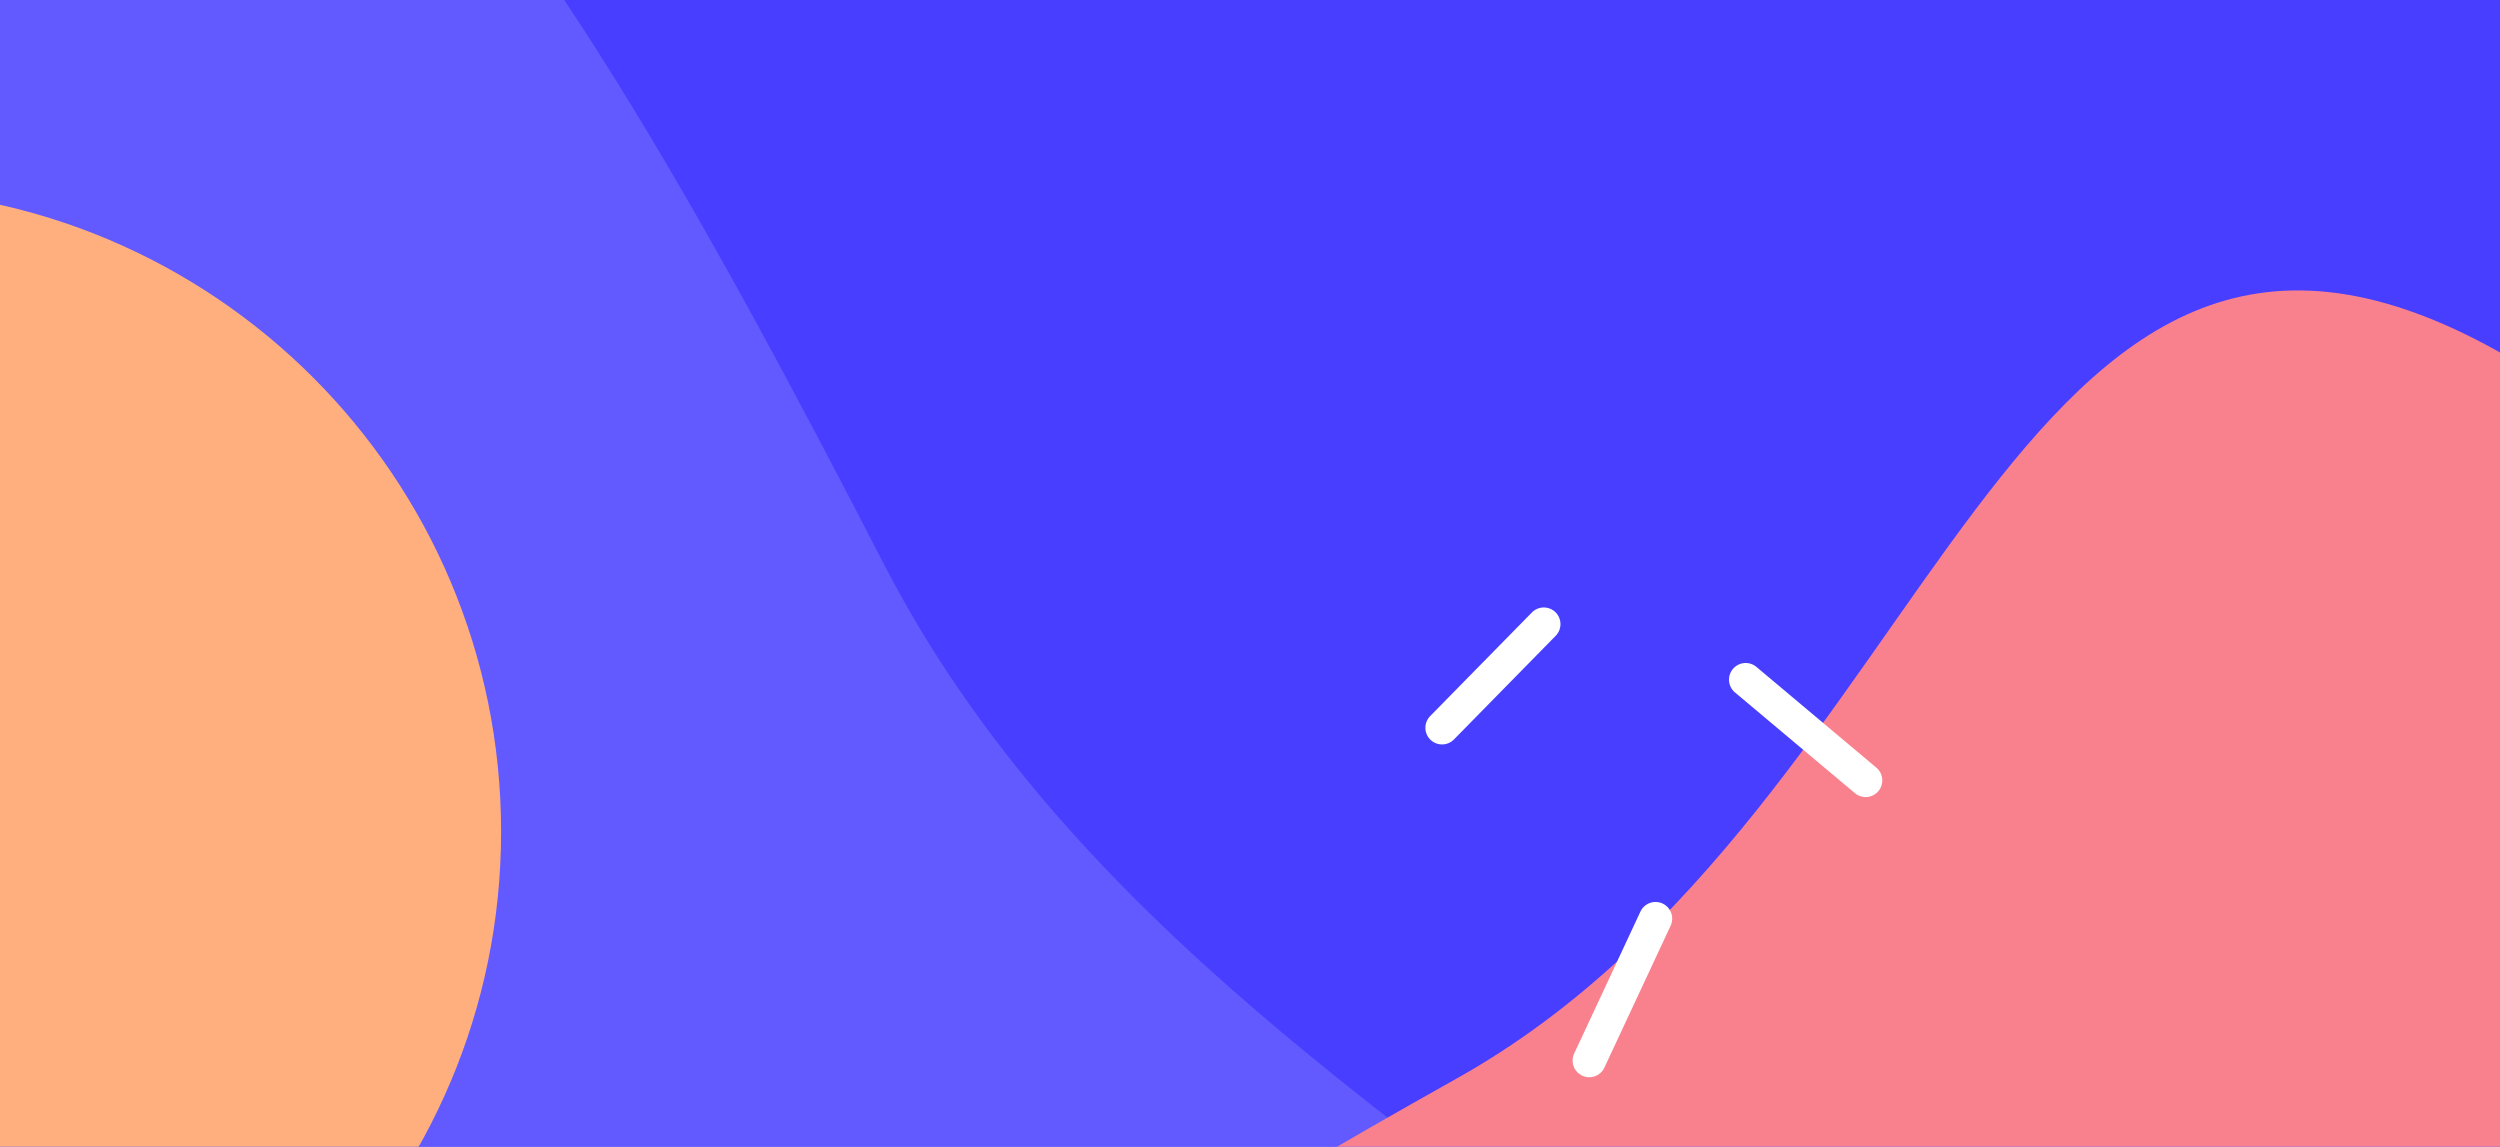
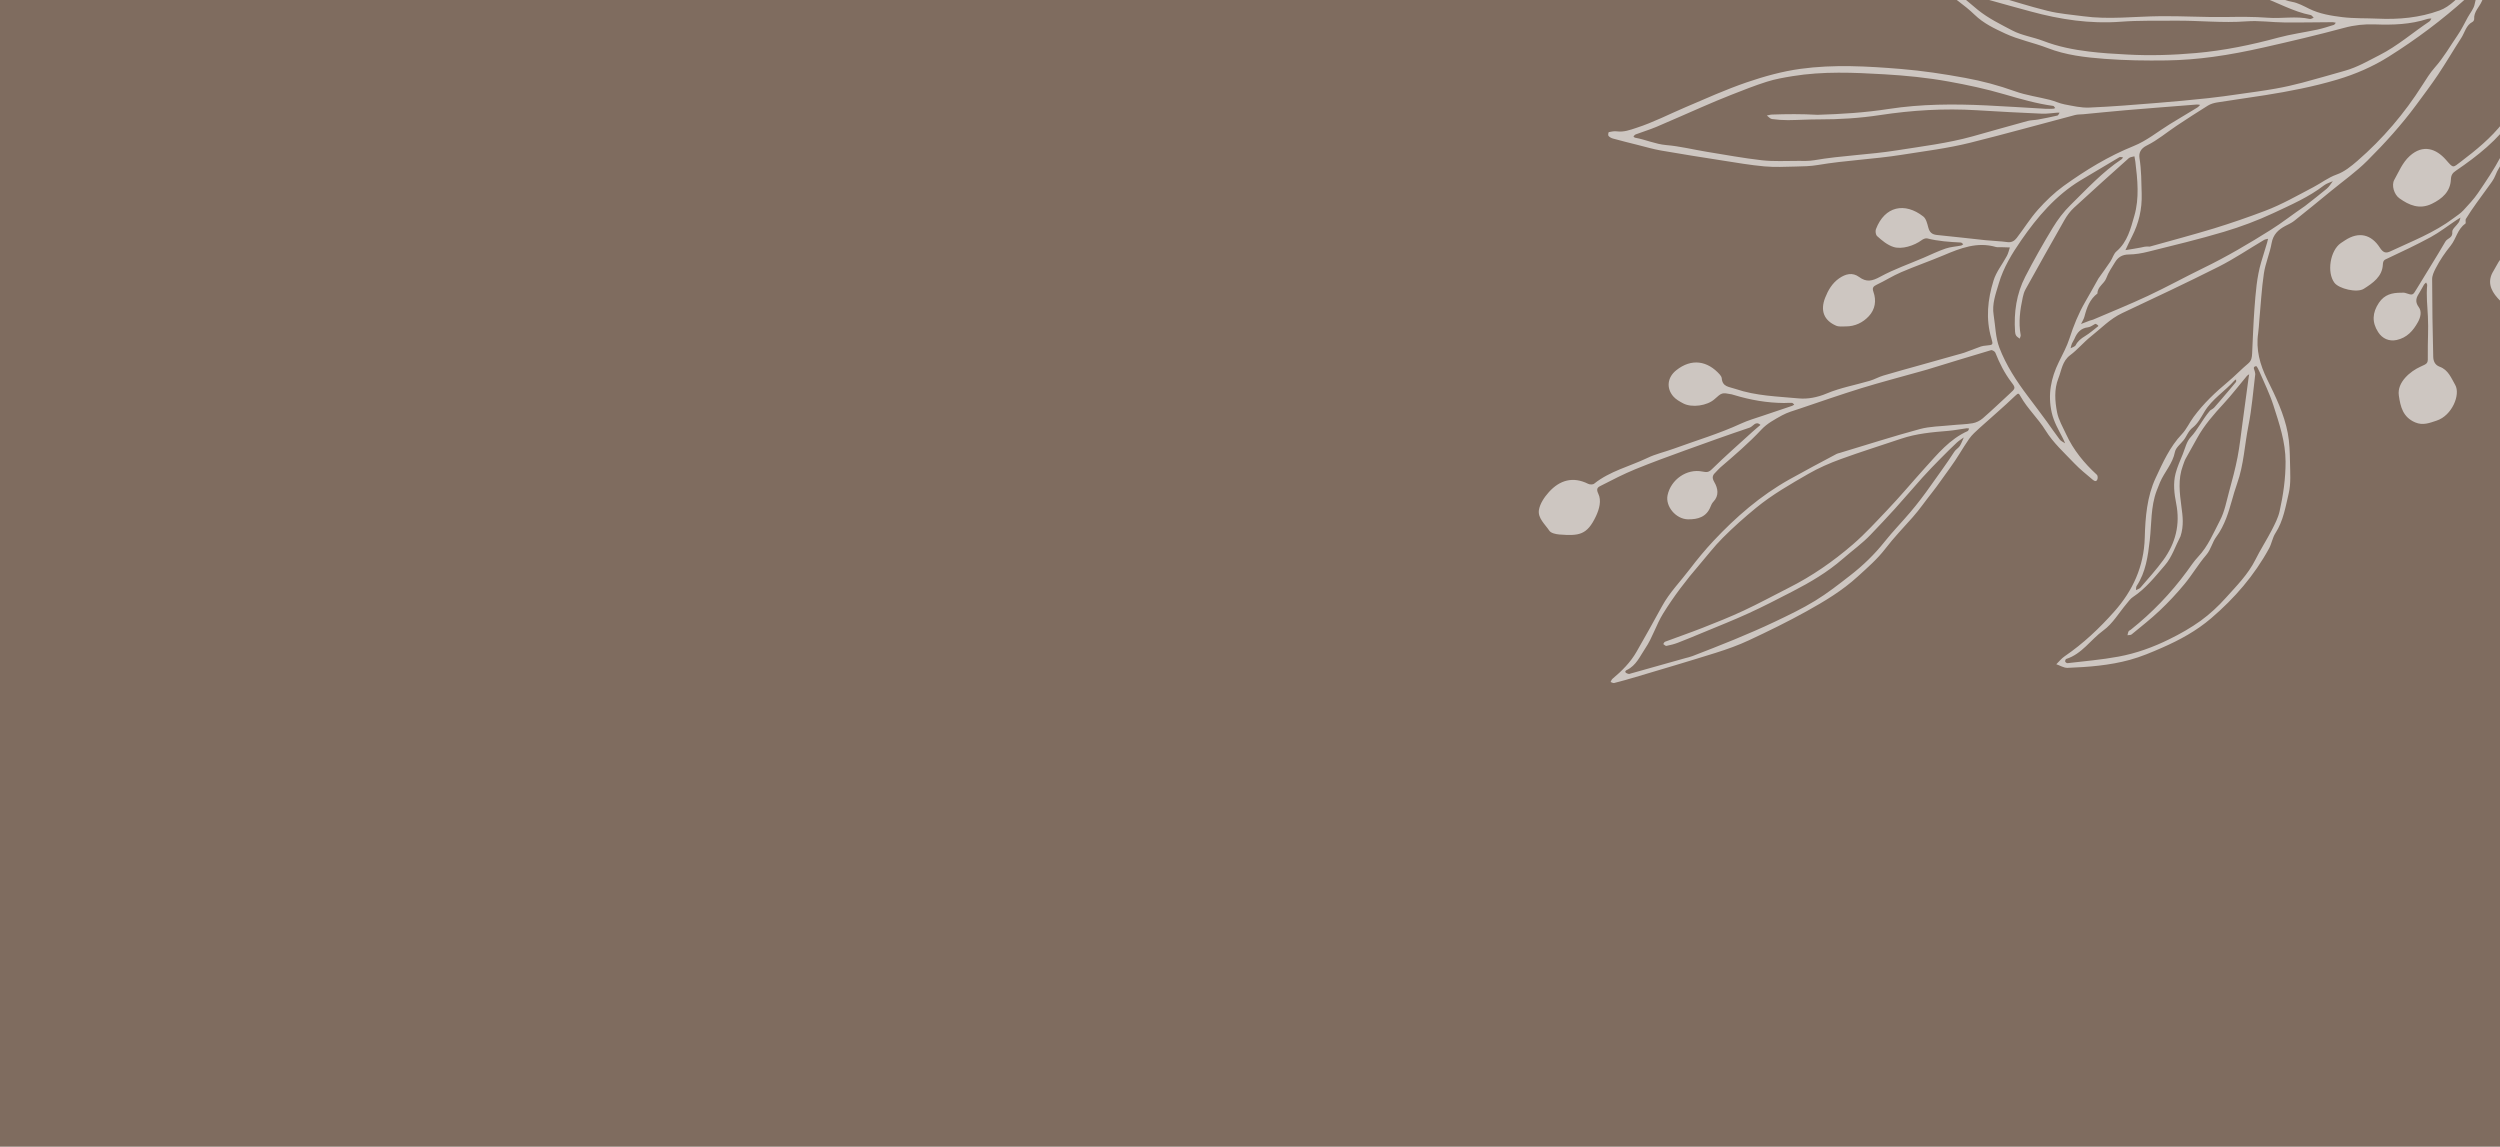
- <svg xmlns="http://www.w3.org/2000/svg" xmlns:xlink="http://www.w3.org/1999/xlink" width="375" height="172" viewBox="0 0 375 172">
+ <svg xmlns="http://www.w3.org/2000/svg" width="375" height="172" viewBox="0 0 375 172">
  <defs>
-     <path id="a" d="M0 0h375v172H0z" />
+     <filter x="0%" y="0%" width="100%" height="100%" id="f857aee03c">
+       <feColorMatrix values="0 0 0 0 1 0 0 0 0 1 0 0 0 0 1 0 0 0 1 0" color-interpolation-filters="sRGB" />
+     </filter>
+     <mask id="c4bd7d3926">
+       <g filter="url(#f857aee03c)">
+         <rect x="-144" width="1728" fill="#000000" y="-81" height="972" fill-opacity="0.61" />
+       </g>
+     </mask>
  </defs>
-   <g fill="none" fill-rule="evenodd">
-     <mask id="b" fill="#fff">
-       <use xlink:href="#a" />
-     </mask>
-     <use xlink:href="#a" fill="#483EFF" />
-     <g mask="url(#b)">
-       <g transform="translate(-151.029 -133.957)">
-         <path fill="#6259FF" d="M79.546 349.634c54.547 128.646 292.524 204.132 354.626 99.852 62.102-104.28-95.035-123.204-150.583-230.963-55.547-107.759-98.711-175.015-178.973-150.466C24.354 92.607 25 220.987 79.546 349.634Z" />
-         <ellipse cx="129.864" cy="258.711" fill="#FFAF7E" rx="96.329" ry="96.373" />
-         <path fill="#F9818E" d="M464.88 433.146c87.31-40.69 133.585-206.525 60.253-246.82-73.333-40.293-82.587 68.465-155.485 109.343-72.898 40.877-118.192 72.245-99.348 126.973 18.845 54.728 107.27 51.194 194.58 10.504Z" />
-         <g stroke="#FFF" stroke-linecap="round" stroke-linejoin="bevel" stroke-width="5">
-           <path d="m367.336 243.125 15.263-15.549M430.872 251.016l-17.995-15.112M399.36 271.751l-9.94 21.293" />
-         </g>
-       </g>
+   <g clip-path="url(#23113c4293)">
+     <path fill="#7f6c5f" d="M 0 0 L 375 0 L 375 172 L 0 172 Z M 0 0 " fill-opacity="1" fill-rule="nonzero" />
+   </g>
+   <g mask="url(#c4bd7d3926)" transform="translate(-155, 0) scale(0.6)">
+     <g transform="matrix(1, 0, 0, 1, 601, 0.000000000000039746)">
+       <path fill="#ffffff" d="M 270.723 54.547 C 271.672 53.855 272.52 53.301 273.195 52.566 C 274.484 51.176 275.805 49.777 276.855 48.227 C 278.84 45.312 280.828 42.371 282.477 39.254 C 284.02 36.332 285.141 33.172 286.41 30.109 C 286.488 29.914 286.23 29.57 286.133 29.293 C 285.926 29.387 285.629 29.418 285.52 29.582 C 281.777 35.004 276.715 38.98 271.352 42.648 C 270.531 43.203 270.109 43.684 270.055 44.863 C 269.926 47.902 267.898 49.684 265.289 50.949 C 262.215 52.438 259.629 51.324 257.164 49.562 C 255.867 48.641 255.141 46.316 255.91 44.945 C 257.074 42.895 257.926 40.668 259.766 38.996 C 263.109 35.973 266.391 37.203 268.777 39.906 C 270.738 42.137 270.48 41.992 272.59 40.387 C 276.383 37.512 280.086 34.477 283.055 30.691 C 284.148 29.293 285.41 28.027 286.527 26.656 C 288.129 24.707 288.352 22.199 289.016 19.91 C 290.117 16.133 290.988 12.297 291.77 8.441 C 292.898 2.891 293.746 -2.715 294.938 -8.258 C 295.707 -11.867 296.859 -15.402 297.887 -18.969 C 298.414 -20.758 299.047 -22.516 299.621 -24.293 C 299.684 -24.508 299.652 -24.754 299.668 -24.984 C 299.48 -24.82 299.289 -24.66 299.105 -24.48 C 297.734 -23.141 296.312 -21.836 294.992 -20.438 C 291.355 -16.59 287.895 -12.547 284.059 -8.895 C 282.52 -7.434 280.641 -6.348 279.754 -4.309 C 279.094 -2.805 278.457 -1.293 277.828 0.23 C 277.199 1.75 275.75 2.91 275.875 4.77 C 275.891 4.988 275.688 5.352 275.492 5.453 C 273.828 6.309 273.543 8.121 272.648 9.492 C 270.68 12.527 268.852 15.66 266.84 18.672 C 265.113 21.25 263.223 23.742 261.383 26.242 C 257.703 31.223 253.539 35.812 249.164 40.176 C 246.41 42.93 243.188 45.207 240.16 47.691 C 237.078 50.227 233.988 52.75 230.863 55.234 C 230.203 55.754 229.414 56.086 228.668 56.484 C 226.902 57.422 225.621 58.605 225.234 60.797 C 224.789 63.352 223.684 65.801 223.305 68.363 C 222.73 72.223 222.535 76.141 222.168 80.031 C 222.074 81.105 222.039 82.199 221.879 83.262 C 221.258 87.406 222.328 91.176 224.141 94.871 C 226.266 99.172 228.375 103.523 229.277 108.27 C 229.734 110.664 229.785 113.16 229.836 115.609 C 229.879 118.195 230.09 120.879 229.512 123.344 C 228.711 126.707 228.168 130.234 226.199 133.27 C 225.461 134.406 225.262 135.871 224.617 137.074 C 220.934 143.84 215.984 149.555 210.137 154.555 C 206.445 157.727 202.258 159.996 197.848 161.93 C 195.215 163.086 192.535 164.219 189.777 164.969 C 184.711 166.352 179.465 166.762 174.227 166.965 C 173.305 167 172.344 166.375 171.41 166.062 C 172.094 165.391 172.703 164.605 173.492 164.074 C 178.148 160.898 182.238 157.023 185.914 152.875 C 190.5 147.715 193.328 141.637 193.523 134.41 C 193.656 129.348 194.082 124.094 196.262 119.457 C 198.039 115.652 199.797 111.691 202.812 108.523 C 203.988 107.281 204.695 105.641 205.742 104.227 C 208.23 100.848 211.207 98.051 214.383 95.398 C 216.105 93.957 217.664 92.309 219.387 90.867 C 220.234 90.16 220.32 89.305 220.367 88.344 C 220.547 84.602 220.668 80.852 220.949 77.109 C 221.25 73.207 221.516 69.289 222.637 65.508 C 223.121 63.895 223.633 62.277 224.113 60.664 C 224.207 60.348 224.266 60.016 224.348 59.695 C 223.996 59.793 223.617 59.82 223.316 60.004 C 219.562 62.223 215.934 64.68 212.059 66.645 C 204.066 70.672 195.969 74.469 187.875 78.281 C 184.855 79.699 182.613 82.09 180.074 84.102 C 178.254 85.543 176.746 87.402 174.879 88.793 C 172.867 90.301 172.727 92.586 171.922 94.598 C 170.832 97.367 171.07 100.289 171.602 103.078 C 171.973 104.977 173.035 106.754 173.867 108.559 C 175.68 112.508 178.379 115.781 181.559 118.703 C 181.762 118.891 181.797 119.43 181.711 119.734 C 181.465 120.578 180.891 120.246 180.488 119.906 C 178.945 118.59 177.34 117.336 175.941 115.863 C 173.414 113.207 170.609 110.676 168.715 107.602 C 166.844 104.582 164.227 102.195 162.5 99.145 C 162.027 98.305 161.957 98.152 161.121 98.965 C 158.246 101.73 155.176 104.32 152.223 107 C 151.297 107.848 150.328 108.699 149.613 109.719 C 147.957 112.098 146.559 114.668 144.836 116.984 C 143.297 119.051 141.891 121.203 140.277 123.23 C 138.676 125.23 137.223 127.375 135.504 129.312 C 133.203 131.906 130.785 134.41 128.68 137.16 C 126.652 139.797 124.191 141.922 121.773 144.129 C 117.918 147.66 113.465 150.328 108.945 152.836 C 104.281 155.43 99.457 157.781 94.625 160.043 C 91.949 161.305 89.133 162.301 86.309 163.195 C 79.66 165.285 72.98 167.254 66.301 169.242 C 64.504 169.785 62.703 170.281 60.879 170.75 C 60.617 170.816 60.277 170.598 59.977 170.5 C 60.129 170.23 60.23 169.895 60.449 169.707 C 62.809 167.734 64.973 165.582 66.504 162.879 C 68.641 159.121 70.77 155.371 72.832 151.57 C 74.703 148.129 77.449 145.371 79.781 142.285 C 81.652 139.828 83.586 137.488 85.695 135.234 C 91.328 129.23 97.457 123.902 104.703 119.844 C 108.602 117.664 112.551 115.566 116.5 113.473 C 116.738 113.352 117.004 113.305 117.27 113.23 C 123.941 111.227 130.578 109.086 137.301 107.266 C 139.824 106.582 142.543 106.586 145.18 106.305 C 146.957 106.117 148.75 106.109 150.496 105.809 C 151.387 105.656 152.324 105.184 153.008 104.598 C 155.277 102.629 157.445 100.551 159.652 98.52 C 161.238 97.074 161.309 97.027 160.164 95.527 C 158.457 93.273 157.211 90.801 156.172 88.176 C 156.047 87.852 155.375 87.461 155.094 87.543 C 149.793 89.105 144.508 90.746 139.223 92.359 C 138.625 92.547 138.016 92.711 137.402 92.875 C 132.469 94.262 127.5 95.562 122.602 97.066 C 117.457 98.66 112.359 100.438 107.254 102.164 C 105.762 102.664 104.211 103.09 102.852 103.836 C 101.031 104.844 99.102 105.871 97.719 107.363 C 94.508 110.801 90.953 113.824 87.418 116.867 C 87.039 117.191 86.723 117.605 86.359 117.949 C 85.559 118.699 85.18 119.273 85.906 120.512 C 86.797 122.039 87.188 123.879 85.652 125.469 C 85.352 125.777 85.141 126.223 84.984 126.629 C 83.977 129.258 81.785 129.875 79.316 129.832 C 76.281 129.773 73.633 126.559 74.227 123.793 C 75.059 119.895 79.027 117.09 82.93 117.887 C 84.031 118.109 84.5 118.105 85.352 117.258 C 88.617 114.047 92.07 111.027 95.469 107.934 C 96.105 107.348 96.793 106.801 97.453 106.23 C 96.234 105.109 95.598 106.625 94.746 106.91 C 89.34 108.719 83.973 110.656 78.602 112.598 C 74.426 114.117 70.234 115.641 66.125 117.32 C 63.215 118.52 60.398 119.969 57.594 121.41 C 56.922 121.75 56.227 122.035 56.91 123.434 C 57.742 125.113 57.156 127.289 56.324 129.047 C 54.098 133.77 52.113 133.996 47.18 133.625 C 46.305 133.555 45.074 133.289 44.668 132.68 C 43.594 131.078 41.762 129.527 42.059 127.539 C 42.301 125.93 43.43 124.27 44.57 123.008 C 47.27 120.027 50.566 119.047 54.391 120.965 C 54.789 121.16 55.551 121.18 55.867 120.922 C 59.824 117.758 64.75 116.605 69.195 114.48 C 71.246 113.488 73.523 112.992 75.684 112.203 C 81.336 110.133 87.125 108.422 92.602 105.891 C 94.352 105.082 96.223 104.555 98.051 103.93 C 100.473 103.105 102.906 102.301 105.328 101.477 C 105.535 101.41 105.719 101.258 105.902 101.152 C 105.707 101 105.523 100.727 105.32 100.711 C 104.652 100.676 103.969 100.758 103.301 100.75 C 99.094 100.715 94.996 100.008 90.977 98.793 C 90.738 98.719 90.488 98.633 90.246 98.582 C 87.816 98.121 87.812 98.133 85.969 99.789 C 84.145 101.43 80.336 101.996 78.145 100.852 C 77.234 100.371 76.258 99.824 75.609 99.051 C 73.863 96.961 74.199 94.332 76.375 92.582 C 80.234 89.492 84.234 90.199 87.285 93.641 C 87.5 93.891 87.723 94.223 87.762 94.527 C 87.941 96.742 89.523 96.656 91.215 97.238 C 96.383 98.996 101.746 99.102 107.027 99.602 C 109.219 99.812 111.652 99.363 113.977 98.383 C 117.41 96.93 121.184 96.258 124.789 95.195 C 125.949 94.859 127.027 94.223 128.184 93.887 C 131.199 92.984 134.25 92.164 137.277 91.312 C 140.387 90.438 143.48 89.566 146.59 88.691 C 147.191 88.52 147.82 88.379 148.402 88.172 C 149.797 87.672 151.176 87.121 152.566 86.621 C 152.973 86.48 153.418 86.434 153.848 86.395 C 155.602 86.234 155.66 86.227 155.184 84.621 C 153.73 79.723 154.246 74.859 155.723 70.121 C 156.395 67.938 157.961 66.027 159.059 63.969 C 159.41 63.32 159.559 62.57 159.801 61.863 C 159.055 61.84 158.305 61.824 157.547 61.793 C 157.129 61.785 156.684 61.848 156.293 61.742 C 151.629 60.391 147.453 62.035 143.262 63.812 C 139.738 65.301 136.125 66.543 132.617 68.055 C 130.523 68.949 128.582 70.199 126.52 71.168 C 125.637 71.59 125.336 71.969 125.688 72.953 C 126.484 75.176 126.113 77.363 124.535 79.055 C 123.051 80.645 121.09 81.602 118.809 81.602 C 117.977 81.602 117.047 81.73 116.336 81.414 C 113.344 80.102 112.34 77.695 113.629 74.418 C 114.348 72.582 115.371 70.805 117.105 69.594 C 118.723 68.473 120.441 68.016 122.117 69.25 C 123.977 70.629 125.422 70.258 127.395 69.18 C 130.859 67.293 134.633 65.988 138.273 64.422 C 140.09 63.641 141.875 62.766 143.754 62.129 C 144.973 61.715 146.305 61.648 147.59 61.395 C 147.793 61.355 147.961 61.18 148.152 61.062 C 147.957 60.91 147.766 60.648 147.562 60.633 C 144.734 60.484 141.914 60.312 139.145 59.602 C 138.738 59.5 138.129 59.754 137.758 60.035 C 135.863 61.438 132.77 62.406 130.707 61.742 C 129.156 61.242 127.824 60.125 126.609 59.023 C 126.258 58.699 126.125 57.781 126.32 57.285 C 128.527 51.508 133.547 50.52 138.148 54.117 C 138.867 54.672 139.152 55.918 139.41 56.891 C 139.727 58.086 140.34 58.625 141.582 58.746 C 145.633 59.129 149.684 59.641 153.734 60.051 C 155.559 60.242 157.398 60.273 159.199 60.527 C 160.27 60.676 160.988 60.176 161.516 59.484 C 163.309 57.168 164.852 54.641 166.797 52.449 C 168.734 50.281 170.867 48.211 173.211 46.512 C 178.691 42.57 184.438 39.047 190.75 36.504 C 194.027 35.188 196.789 32.891 199.781 31.047 C 202.066 29.641 204.371 28.285 206.668 26.883 C 206.938 26.723 207.137 26.441 207.375 26.223 C 207.094 26.191 206.82 26.109 206.555 26.129 C 200.633 26.598 194.715 27.051 188.801 27.551 C 185.238 27.852 181.691 28.227 178.121 28.562 C 177.453 28.625 176.746 28.582 176.102 28.754 C 167.355 31.062 158.656 33.492 149.879 35.684 C 144.25 37.086 138.473 37.793 132.738 38.703 C 125.777 39.812 118.73 40.074 111.793 41.25 C 109.969 41.566 108.078 41.594 106.223 41.637 C 103.625 41.699 101.02 41.828 98.445 41.598 C 94.973 41.285 91.52 40.688 88.074 40.148 C 82.895 39.344 77.719 38.523 72.551 37.625 C 70.574 37.277 68.633 36.695 66.691 36.215 C 64.656 35.707 62.629 35.203 60.602 34.645 C 60.184 34.535 59.727 34.293 59.457 33.973 C 59.305 33.789 59.426 33.055 59.535 33.031 C 60.191 32.891 60.891 32.75 61.559 32.84 C 63.305 33.062 64.785 32.512 66.445 31.961 C 70.676 30.59 74.59 28.559 78.641 26.832 C 83.734 24.66 88.793 22.371 94.02 20.582 C 98.391 19.09 102.914 17.828 107.469 17.211 C 115.801 16.066 124.215 16.559 132.562 17.242 C 137.949 17.684 143.309 18.492 148.621 19.473 C 152.836 20.242 156.988 21.348 161.055 22.812 C 163.867 23.824 166.906 24.23 169.828 24.969 C 171.062 25.281 172.227 25.863 173.465 26.094 C 175.504 26.477 177.586 26.98 179.637 26.895 C 185.301 26.66 190.961 26.188 196.609 25.734 C 200.852 25.398 205.078 24.992 209.312 24.551 C 211.961 24.273 214.586 23.887 217.23 23.512 C 220.215 23.086 223.211 22.695 226.184 22.164 C 228.434 21.766 230.676 21.262 232.891 20.676 C 236.461 19.734 239.992 18.684 243.547 17.691 C 246.633 16.832 249.375 15.215 252.207 13.777 C 256.711 11.496 260.496 8.156 264.66 5.379 C 264.906 5.223 265.02 4.891 265.195 4.625 C 264.887 4.648 264.562 4.621 264.273 4.711 C 259.961 6.125 255.543 6.266 251.047 6.098 C 248.484 6 245.941 6.262 243.387 6.957 C 236.711 8.762 229.965 10.344 223.223 11.871 C 219.062 12.809 214.855 13.633 210.633 14.207 C 206.777 14.734 202.867 15.047 198.977 15.105 C 193.797 15.176 188.609 15.109 183.453 14.711 C 178.633 14.344 173.801 13.793 169.199 12 C 165.727 10.66 161.98 9.938 158.625 8.379 C 155.957 7.137 153.227 5.859 150.98 3.684 C 148.473 1.25 145.477 -0.668 142.77 -2.891 C 140.422 -4.812 138.133 -6.785 135.449 -8.25 C 135.129 -8.43 134.918 -8.883 134.73 -9.258 C 134.57 -9.57 134.535 -9.93 134.434 -10.281 C 134.758 -10.23 135.086 -10.215 135.395 -10.109 C 138.598 -9.02 141.594 -7.453 145.086 -7.098 C 149.691 -6.629 154.285 -6.277 158.875 -6.93 C 165.547 -7.879 172.18 -9.211 178.867 -10.082 C 183.305 -10.664 187.832 -11.152 192.27 -10.934 C 196.977 -10.688 201.742 -10.172 206.324 -8.77 C 208.969 -7.965 211.684 -7.355 214.355 -6.645 C 214.602 -6.578 214.84 -6.43 215.07 -6.316 C 218.074 -4.844 221.004 -3.156 224.113 -1.949 C 226.172 -1.148 228.07 0.059 230.34 0.457 C 231.84 0.723 233.266 1.52 234.656 2.203 C 237.285 3.492 240.137 3.938 242.949 4.289 C 245.84 4.641 248.773 4.527 251.699 4.66 C 257.012 4.906 262.23 4.441 267.238 2.613 C 268.547 2.137 269.766 1.273 270.82 0.344 C 275.074 -3.398 279.324 -7.156 283.434 -11.047 C 286.84 -14.262 290.066 -17.68 293.355 -21.031 C 295.824 -23.547 298.215 -26.137 300.723 -28.617 C 305.238 -33.082 309.805 -37.508 314.371 -41.934 C 317.961 -45.426 321.559 -48.93 325.188 -52.387 C 328.633 -55.664 331.914 -59.16 335.652 -62.082 C 340.723 -66.023 345.969 -69.785 351.738 -72.691 C 354.855 -74.254 357.363 -76.566 359.859 -78.91 C 360.16 -79.191 360.684 -79.32 360.84 -79.656 C 361.336 -80.66 361.836 -79.973 362.348 -79.754 C 362.148 -79.402 362.02 -78.969 361.719 -78.711 C 360.09 -77.289 358.273 -76.055 356.801 -74.484 C 354.684 -72.238 352.023 -70.812 349.426 -69.34 C 345.914 -67.352 342.762 -64.895 339.461 -62.648 C 334.988 -59.594 331.555 -55.477 327.496 -52.035 C 323.613 -48.75 319.941 -45.215 316.277 -41.695 C 312.773 -38.336 309.449 -34.793 305.953 -31.418 C 303.758 -29.309 302.09 -27.062 301.086 -24.047 C 299.809 -20.188 298.648 -16.332 297.559 -12.406 C 296.422 -8.27 295.496 -4.102 294.539 0.066 C 293.781 3.402 293.301 6.793 292.559 10.125 C 291.559 14.617 290.363 19.062 289.414 23.57 C 288.914 25.922 288.773 28.352 288.414 30.727 C 287.941 33.855 287.41 36.965 286.922 40.098 C 286.371 43.637 285.934 47.18 285.621 50.75 C 285.305 54.359 285.742 57.941 285.438 61.531 C 285.359 62.445 285.242 63.152 286.723 63.055 C 288.953 62.895 290.855 64.301 292.34 65.641 C 293.285 66.496 293.426 68.504 293.48 70.012 C 293.586 73.113 290.961 76.188 287.891 76.945 C 285.246 77.59 283.332 76.305 281.727 74.504 C 279.934 72.5 279.098 70.27 280.723 67.703 C 281.648 66.25 282.133 64.48 283.961 63.73 C 284.188 63.633 284.312 63.055 284.32 62.691 C 284.328 58.586 284.137 54.48 284.309 50.379 C 284.523 45.301 285.262 40.266 286.504 35.316 C 286.586 34.996 286.422 34.609 286.367 34.254 C 286.141 34.508 285.832 34.727 285.691 35.031 C 285.445 35.566 285.379 36.191 285.105 36.699 C 284.488 37.902 283.797 39.062 283.137 40.242 C 282.473 41.422 281.664 42.543 281.203 43.793 C 280.762 44.953 279.945 45.93 279.293 46.848 C 277.434 49.453 275.469 51.984 273.805 54.727 C 273.613 55.039 273.879 55.77 273.668 55.918 C 271.703 57.266 271.391 59.68 270.027 61.383 C 268.566 63.184 267.273 65.09 266.219 67.145 C 265.801 67.969 265.359 68.902 265.367 69.797 C 265.379 76.254 265.477 82.715 265.641 89.172 C 265.664 90.184 265.996 91.23 267.27 91.691 C 269.379 92.449 270.145 94.5 271.141 96.242 C 272.5 98.637 270.355 103.898 266.477 105.16 C 264.773 105.711 263.102 106.434 261.145 105.605 C 258.078 104.293 257.457 101.762 257.039 98.867 C 256.559 95.527 259.973 92.781 262.434 91.68 C 264.371 90.812 264.324 90.895 264.285 88.652 C 264.238 85.469 264.473 82.293 264.309 79.117 C 264.18 76.508 263.875 73.914 264.129 71.297 C 264.152 71.086 263.957 70.852 263.859 70.625 C 263.676 70.805 263.453 70.949 263.332 71.16 C 262.957 71.781 262.652 72.426 262.266 73.043 C 261.473 74.258 260.926 75.305 262.031 76.797 C 262.789 77.812 262.523 79.242 261.836 80.488 C 260.621 82.707 259.059 84.438 256.492 85 C 254.617 85.398 252.926 84.676 251.867 83.023 C 250.285 80.547 250.406 78.191 252.055 75.707 C 253.457 73.609 255.391 73.172 257.641 73.18 C 257.977 73.184 258.328 73.129 258.637 73.23 C 260.559 73.875 260.512 73.859 261.473 72.273 C 263.871 68.293 266.359 64.383 268.691 60.379 C 269.176 59.539 270.574 59.504 270.406 57.973 C 270.328 57.254 271.492 56.414 272.023 55.586 C 272.246 55.246 272.316 54.793 272.457 54.391 C 272.117 54.598 271.777 54.801 271.457 55.016 C 269.305 56.441 267.25 58.051 264.992 59.289 C 261.484 61.195 257.859 62.895 254.242 64.598 C 253.492 64.953 253.098 65.027 253.047 66.152 C 252.898 69.156 250.539 70.773 248.27 72.207 C 246.574 73.27 242.086 72.188 240.957 70.711 C 238.984 68.125 239.859 62.617 242.543 60.773 C 242.883 60.539 243.234 60.316 243.594 60.078 C 247.09 57.785 250.172 58.641 252.266 61.871 C 253.145 63.238 253.852 63.383 255.031 62.789 C 260.309 60.312 265.836 58.215 270.723 54.547 M 194.777 61.648 C 200.129 60.141 205.516 58.723 210.832 57.102 C 215.117 55.785 219.367 54.312 223.566 52.723 C 227.785 51.129 231.695 48.875 235.684 46.785 C 237.637 45.766 239.352 44.391 241.508 43.629 C 243.406 42.961 245.133 41.562 246.699 40.203 C 253.031 34.711 258.422 28.387 262.914 21.301 C 263.891 19.762 264.871 18.188 266.07 16.832 C 268.277 14.352 269.895 11.469 271.758 8.77 C 272.727 7.367 273.461 5.809 274.285 4.312 C 274.898 3.219 275.793 2.176 276.004 0.996 C 276.289 -0.562 276.785 -1.777 278.094 -2.676 C 278.281 -2.812 278.258 -3.246 278.336 -3.539 C 278.035 -3.527 277.645 -3.633 277.461 -3.484 C 276.23 -2.496 275.031 -1.465 273.859 -0.402 C 267.84 5.008 261.387 9.84 254.531 14.148 C 250.508 16.68 246.164 18.555 241.617 19.906 C 235.715 21.664 229.664 22.836 223.574 23.801 C 219.574 24.43 215.562 24.984 211.57 25.617 C 210.797 25.746 209.988 25.984 209.324 26.387 C 206.695 28.012 204.113 29.703 201.543 31.402 C 199.047 33.059 196.723 35.051 194.059 36.359 C 192.426 37.16 192.004 38.289 192.211 39.578 C 192.691 42.535 192.668 45.465 192.754 48.43 C 192.867 52.324 192.035 55.812 190.293 59.199 C 189.723 60.289 189.219 61.414 188.691 62.531 C 189.961 62.324 191.234 62.137 192.5 61.891 C 193.09 61.77 193.688 61.555 194.777 61.648 M 64.594 168.496 C 69.277 167.18 73.957 165.859 78.621 164.547 C 79.227 164.379 79.859 164.254 80.434 164.027 C 83.914 162.672 87.395 161.34 90.844 159.91 C 94.258 158.488 97.66 157.043 100.984 155.457 C 104.422 153.82 107.883 152.172 111.125 150.184 C 114.164 148.328 117.004 146.102 119.824 143.91 C 123.012 141.445 125.91 138.66 128.434 135.488 C 130.488 132.906 132.801 130.539 134.926 128.031 C 136.707 125.93 138.375 123.738 139.965 121.477 C 141.965 118.641 144.031 115.855 145.91 112.938 C 146.258 112.387 146.926 112.027 147.285 111.484 C 147.707 110.832 147.953 110.07 148.285 109.355 C 147.715 109.766 147.098 110.141 146.578 110.609 C 145.18 111.926 143.805 113.277 142.457 114.648 C 140.918 116.211 139.398 117.766 137.938 119.395 C 135.621 121.969 133.383 124.629 131.055 127.195 C 129.082 129.387 127.043 131.512 125.02 133.641 C 122.891 135.883 120.363 137.676 118.043 139.703 C 114.188 143.059 109.906 145.574 105.43 147.879 C 101.805 149.75 98.191 151.625 94.484 153.316 C 90.727 155.043 86.867 156.551 83.039 158.152 C 80.965 159.016 78.887 159.879 76.789 160.688 C 75.867 161.047 74.895 161.273 73.922 161.477 C 73.703 161.52 73.414 161.176 73.152 161.016 C 73.297 160.812 73.398 160.504 73.594 160.434 C 76.711 159.266 79.855 158.184 82.941 156.973 C 86.395 155.613 89.852 154.242 93.211 152.672 C 97.047 150.883 100.777 148.848 104.551 146.938 C 110.336 144.027 115.598 140.371 120.5 136.148 C 123.637 133.445 126.375 130.418 129.219 127.434 C 132.422 124.078 135.383 120.512 138.484 117.082 C 141.73 113.508 144.734 109.785 149.262 107.762 C 149.438 107.676 149.496 107.344 149.617 107.129 C 149.402 107.109 149.203 107.039 149.004 107.066 C 147.465 107.273 145.938 107.586 144.402 107.715 C 140.414 108.039 136.434 108.387 132.613 109.68 C 127.586 111.383 122.523 112.949 117.551 114.766 C 114.734 115.793 111.961 116.996 109.375 118.492 C 104.898 121.078 100.41 123.633 96.363 126.953 C 93.453 129.336 90.652 131.82 88.008 134.477 C 85.898 136.578 84.094 138.973 82.16 141.211 C 78.824 145.074 75.766 149.102 73.098 153.41 C 71.391 156.172 70.457 159.422 68.648 162.094 C 67.352 164.004 66.398 166.383 64.043 167.496 C 63.406 167.801 63.547 168.305 64.594 168.496 M 111.715 28.703 C 117.656 28.527 123.598 28.156 129.461 27.246 C 137.598 25.992 145.754 25.961 153.93 26.352 C 158.84 26.582 163.738 26.918 168.652 27.195 C 169.32 27.234 169.988 27.199 170.66 27.184 C 170.82 27.172 170.973 27.074 171.133 27.012 C 170.973 26.824 170.816 26.496 170.633 26.477 C 166.457 25.91 162.453 24.734 158.406 23.566 C 153.844 22.23 149.188 21.227 144.492 20.383 C 139.148 19.414 133.754 18.883 128.379 18.57 C 120.758 18.129 113.074 17.793 105.477 19.035 C 103.32 19.391 101.125 19.766 99.047 20.43 C 96.055 21.371 93.117 22.543 90.191 23.691 C 87.703 24.66 85.238 25.715 82.785 26.777 C 78.996 28.41 75.242 30.109 71.445 31.711 C 69.75 32.422 67.984 32.953 66.254 33.602 C 66.043 33.68 65.879 33.926 65.688 34.09 C 65.82 34.203 65.938 34.398 66.078 34.422 C 68.719 34.887 71.16 36.031 73.898 36.27 C 77.289 36.551 80.621 37.391 83.988 37.941 C 88.586 38.688 93.176 39.543 97.797 40.066 C 100.777 40.398 103.812 40.215 106.82 40.223 C 108.164 40.234 109.531 40.281 110.852 40.062 C 117.699 38.875 124.668 38.684 131.531 37.59 C 137.887 36.578 144.27 35.816 150.496 34.086 C 155.086 32.801 159.672 31.484 164.273 30.234 C 165.086 30.016 165.969 30.043 166.82 29.887 C 168.449 29.59 170.082 29.266 171.699 28.891 C 171.926 28.836 172.051 28.414 172.234 28.164 C 172.008 28.164 171.789 28.152 171.57 28.172 C 170.305 28.266 169.031 28.48 167.77 28.418 C 162.355 28.176 156.949 27.902 151.547 27.562 C 143.422 27.062 135.328 27.551 127.309 28.773 C 122.258 29.543 117.191 29.859 112.102 29.848 C 109.5 29.84 106.895 30.016 104.293 30.035 C 102.969 30.039 101.625 29.945 100.309 29.758 C 99.855 29.688 99.461 29.184 99.043 28.879 C 99.496 28.797 99.957 28.629 100.418 28.637 C 104.035 28.512 107.637 28.473 111.715 28.703 M 202.465 134.059 C 201.191 136.5 200.32 139.293 198.566 141.309 C 196.125 144.137 193.777 147.145 190.562 149.258 C 189.945 149.656 189.488 150.316 189.004 150.902 C 187.09 153.168 185.508 155.914 183.176 157.605 C 180.004 159.898 177.828 163.508 173.863 164.746 C 173.723 164.797 173.582 165.223 173.633 165.406 C 173.691 165.582 174.027 165.812 174.223 165.793 C 178.48 165.281 182.758 164.934 186.969 164.152 C 191.402 163.332 195.66 161.789 199.699 159.785 C 202.402 158.457 205.062 156.949 207.5 155.191 C 209.777 153.539 211.895 151.57 213.777 149.473 C 216.469 146.477 219.352 143.598 221.191 139.914 C 222.438 137.414 223.953 135.066 225.242 132.594 C 226.027 131.062 226.863 129.477 227.234 127.809 C 228.145 123.746 228.738 119.625 228.727 115.426 C 228.715 110.473 227.145 105.891 225.676 101.305 C 224.758 98.441 223.398 95.719 222.211 92.941 C 221.98 92.418 221.543 91.496 221.352 91.531 C 220.316 91.723 221.023 92.473 221.059 93.012 C 221.07 93.191 221.172 93.359 221.148 93.527 C 220.613 97.82 220.301 102.148 219.449 106.379 C 218.48 111.199 218.293 116.176 216.617 120.871 C 215.59 123.73 214.977 126.738 213.887 129.562 C 213.258 131.156 212.496 132.742 211.43 134.172 C 210.383 135.555 210.102 137.34 208.891 138.746 C 206.922 141.023 205.391 143.684 203.469 146.004 C 201.547 148.332 199.465 150.559 197.27 152.637 C 195.043 154.754 192.598 156.648 190.234 158.605 C 190 158.797 189.551 158.742 189.207 158.805 C 189.289 158.484 189.324 158.121 189.48 157.844 C 189.586 157.652 189.871 157.543 190.066 157.398 C 195.363 153.176 200.016 148.348 204.035 142.883 C 204.957 141.641 205.797 140.32 206.863 139.199 C 209.355 136.559 210.707 133.219 212.336 130.09 C 213.492 127.879 213.957 125.293 214.621 122.852 C 215.395 120.016 216.164 117.184 216.719 114.309 C 217.258 111.543 217.547 108.719 217.934 105.922 C 218.457 102.047 218.98 98.172 219.5 94.309 C 219.539 94.062 219.594 93.812 219.633 93.566 C 219.445 93.703 219.223 93.801 219.07 93.969 C 217.16 96.25 215.348 98.625 213.336 100.809 C 210.82 103.539 208.383 106.297 206.59 109.574 C 205.645 111.309 204.645 113.016 203.699 114.754 C 203.422 115.273 203.273 115.867 203.051 116.434 C 201.785 119.82 202.242 123.23 202.695 126.711 C 203.008 128.996 203.332 131.406 202.465 134.059 M 189.195 13.637 C 194.922 13.945 200.613 13.77 206.332 13.262 C 213.344 12.641 220.129 11.238 226.871 9.41 C 230.074 8.547 233.379 8.102 236.629 7.406 C 238.031 7.109 239.414 6.656 240.781 6.227 C 240.988 6.16 241.121 5.871 241.289 5.695 C 241.023 5.645 240.77 5.543 240.5 5.547 C 236.477 5.562 232.453 5.656 228.438 5.613 C 225.27 5.586 222.082 5.094 218.945 5.336 C 212.984 5.793 207.062 5.105 201.125 5.172 C 196.59 5.219 192.051 5.082 187.547 5.43 C 179.84 6.012 172.375 4.879 164.988 2.863 C 161.496 1.906 158.012 0.965 154.539 -0.023 C 154.105 -0.156 153.762 -0.602 153.379 -0.898 C 153.809 -1.012 154.223 -1.145 154.648 -1.23 C 154.891 -1.277 155.172 -1.332 155.398 -1.258 C 160.016 0.078 164.586 1.57 169.25 2.719 C 172.141 3.441 175.164 3.656 178.117 4.059 C 184.555 4.938 191.008 4.102 197.434 4.047 C 202.887 3.988 208.312 4.332 213.75 4.254 C 217.258 4.203 220.746 4.16 224.27 4.434 C 227.746 4.707 231.293 3.961 234.785 4.738 C 235.074 4.801 235.434 4.539 235.758 4.438 C 235.504 4.211 235.297 3.828 235.02 3.77 C 230.598 2.914 226.727 0.602 222.535 -0.863 C 219.984 -1.742 217.852 -3.586 215.156 -4.355 C 212.691 -5.059 210.41 -6.52 207.922 -7.027 C 203.281 -7.969 198.566 -8.598 193.859 -9.07 C 185.816 -9.875 177.902 -8.441 170.039 -7.102 C 163.617 -6.016 157.203 -4.727 150.676 -4.965 C 147.805 -5.066 144.785 -4.984 142.043 -6.27 C 141.742 -6.41 141.398 -6.449 141.07 -6.547 C 141.211 -6.145 141.242 -5.594 141.516 -5.383 C 143.047 -4.242 144.664 -3.211 146.215 -2.086 C 148.156 -0.672 149.934 0.957 151.781 2.457 C 154.457 4.617 157.473 6.07 160.418 7.625 C 162.777 8.863 165.574 9.25 168.102 10.215 C 171.82 11.652 175.672 12.418 179.602 12.891 C 182.688 13.266 185.758 13.469 189.195 13.637 M 181.945 69.617 C 182.945 68.207 183.977 66.797 184.934 65.363 C 185.48 64.543 185.738 63.449 186.445 62.848 C 189.219 60.488 190.012 57.086 190.922 53.934 C 192.199 49.543 191.719 44.949 191.172 40.43 C 191.113 39.977 191.027 39.531 190.941 39.078 C 190.469 39.219 189.879 39.242 189.547 39.531 C 184.953 43.633 180.363 47.746 175.836 51.926 C 174.906 52.785 174.105 53.859 173.477 54.957 C 170.168 60.734 166.934 66.551 163.703 72.359 C 163.375 72.949 163.176 73.629 163.035 74.281 C 162.355 77.406 161.914 80.551 162.5 83.754 C 162.551 84.035 162.344 84.355 162.258 84.66 C 161.965 84.426 161.605 84.238 161.395 83.938 C 161.199 83.656 161.113 83.258 161.098 82.91 C 160.773 78.109 161.441 73.457 163.648 69.172 C 165.789 65.023 168.094 60.938 170.52 56.945 C 171.758 54.906 173.238 52.949 174.926 51.289 C 179.027 47.266 182.926 43.004 187.754 39.793 C 187.906 39.695 187.98 39.484 188.082 39.332 C 187.781 39.316 187.398 39.172 187.18 39.305 C 183.93 41.215 180.691 43.145 177.461 45.09 C 171.277 48.836 166.664 54.246 162.645 60.062 C 160.352 63.367 158.195 66.891 157.027 70.883 C 156.266 73.469 155.289 75.992 155.746 78.77 C 156.188 81.496 156.207 84.379 157.168 86.902 C 158.848 91.293 161.438 95.266 164.281 99.031 C 165.879 101.152 167.48 103.273 169.051 105.422 C 170.133 106.902 171.141 108.426 172.258 109.871 C 172.574 110.285 173.152 110.512 173.609 110.824 C 173.422 110.383 173.25 109.934 173.023 109.512 C 171.965 107.453 170.793 105.5 170.262 103.133 C 169.25 98.637 170.07 94.531 172.043 90.512 C 173 88.555 174.059 86.617 174.723 84.551 C 175.738 81.387 176.969 78.363 178.625 75.488 C 179.664 73.707 180.664 71.898 181.945 69.617 M 233.566 51.516 C 235.391 50.07 237.25 48.664 239.031 47.172 C 239.637 46.664 240.051 45.926 240.543 45.301 C 239.809 45.633 238.984 45.848 238.367 46.32 C 234.52 49.289 230.078 51.207 225.754 53.242 C 221.742 55.121 217.539 56.691 213.293 57.961 C 207.051 59.824 200.711 61.34 194.387 62.922 C 192.812 63.32 191.16 63.602 189.531 63.621 C 187.945 63.633 186.879 64.258 186.113 65.52 C 185.316 66.816 184.418 68.117 183.906 69.535 C 183.383 70.973 181.672 71.66 181.699 73.367 C 179.797 74.805 179.027 76.883 178.465 79.086 C 178.301 79.754 177.895 80.359 177.594 80.992 C 178.332 80.703 179.074 80.414 179.816 80.141 C 180.07 80.043 180.352 80.02 180.594 79.914 C 185.172 77.949 189.809 76.082 194.32 73.965 C 199 71.773 203.527 69.27 208.18 67.008 C 214.023 64.172 219.602 60.879 225.082 57.43 C 227.898 55.672 230.512 53.574 233.566 51.516 M 209.871 102.613 C 210.219 102.371 210.609 102.18 210.887 101.887 C 211.801 100.879 212.656 99.836 213.539 98.809 C 214.477 97.715 215.414 96.621 216.324 95.5 C 216.43 95.363 216.34 95.07 216.352 94.852 C 216.215 94.945 216.047 95.02 215.934 95.141 C 213.535 97.836 210.344 99.766 208.434 102.945 C 207.59 104.348 206.762 105.926 205.52 106.887 C 204.352 107.785 204.047 109.035 203.238 110.047 C 202.473 111.012 201.281 111.906 201.07 112.984 C 200.504 115.906 198.453 117.98 197.34 120.566 C 197.035 121.285 196.762 122.004 196.484 122.723 C 195 126.703 195.242 130.938 194.773 135.07 C 194.312 139.051 193.789 143.023 191.492 146.496 C 191.32 146.75 191.375 147.176 191.328 147.516 C 191.707 147.32 192.184 147.223 192.438 146.914 C 194.367 144.656 196.379 142.449 198.133 140.051 C 201.219 135.824 202.426 131.137 201.379 125.875 C 200.891 123.402 200.582 120.836 201.234 118.344 C 201.664 116.699 202.383 115.113 203.031 113.535 C 203.617 112.09 203.973 110.375 204.996 109.301 C 206.797 107.395 207.84 104.98 209.871 102.613 M 181.164 80.953 C 180.562 81.25 179.984 81.754 179.352 81.824 C 177.516 82.035 176.582 83.172 175.938 84.727 C 175.766 85.137 175.477 85.496 175.305 85.906 C 175.156 86.273 175.086 86.672 174.98 87.062 C 175.414 86.812 176.055 86.676 176.246 86.309 C 176.785 85.27 177.598 84.629 178.578 84.035 C 179.77 83.312 180.832 82.371 181.934 81.512 C 181.961 81.469 181.676 81.07 181.164 80.953 Z M 181.164 80.953 " fill-opacity="1" fill-rule="nonzero" />
    </g>
  </g>
</svg>
